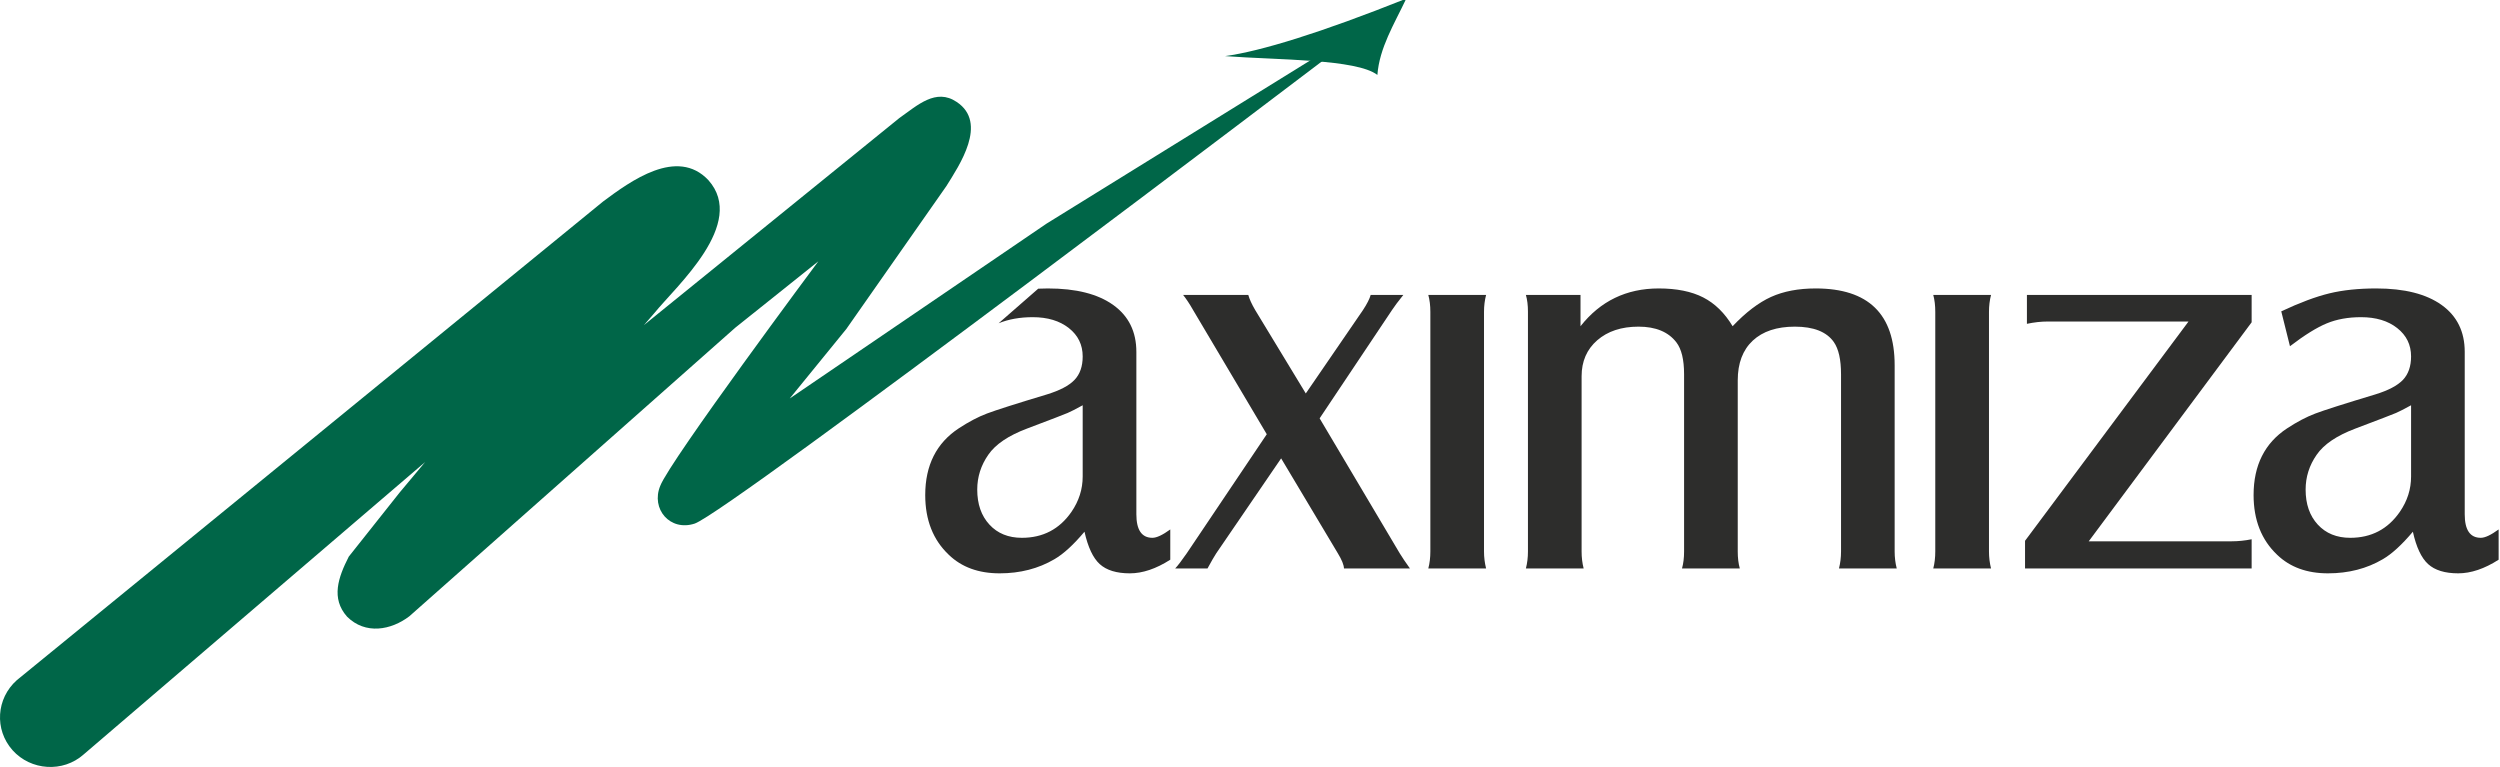
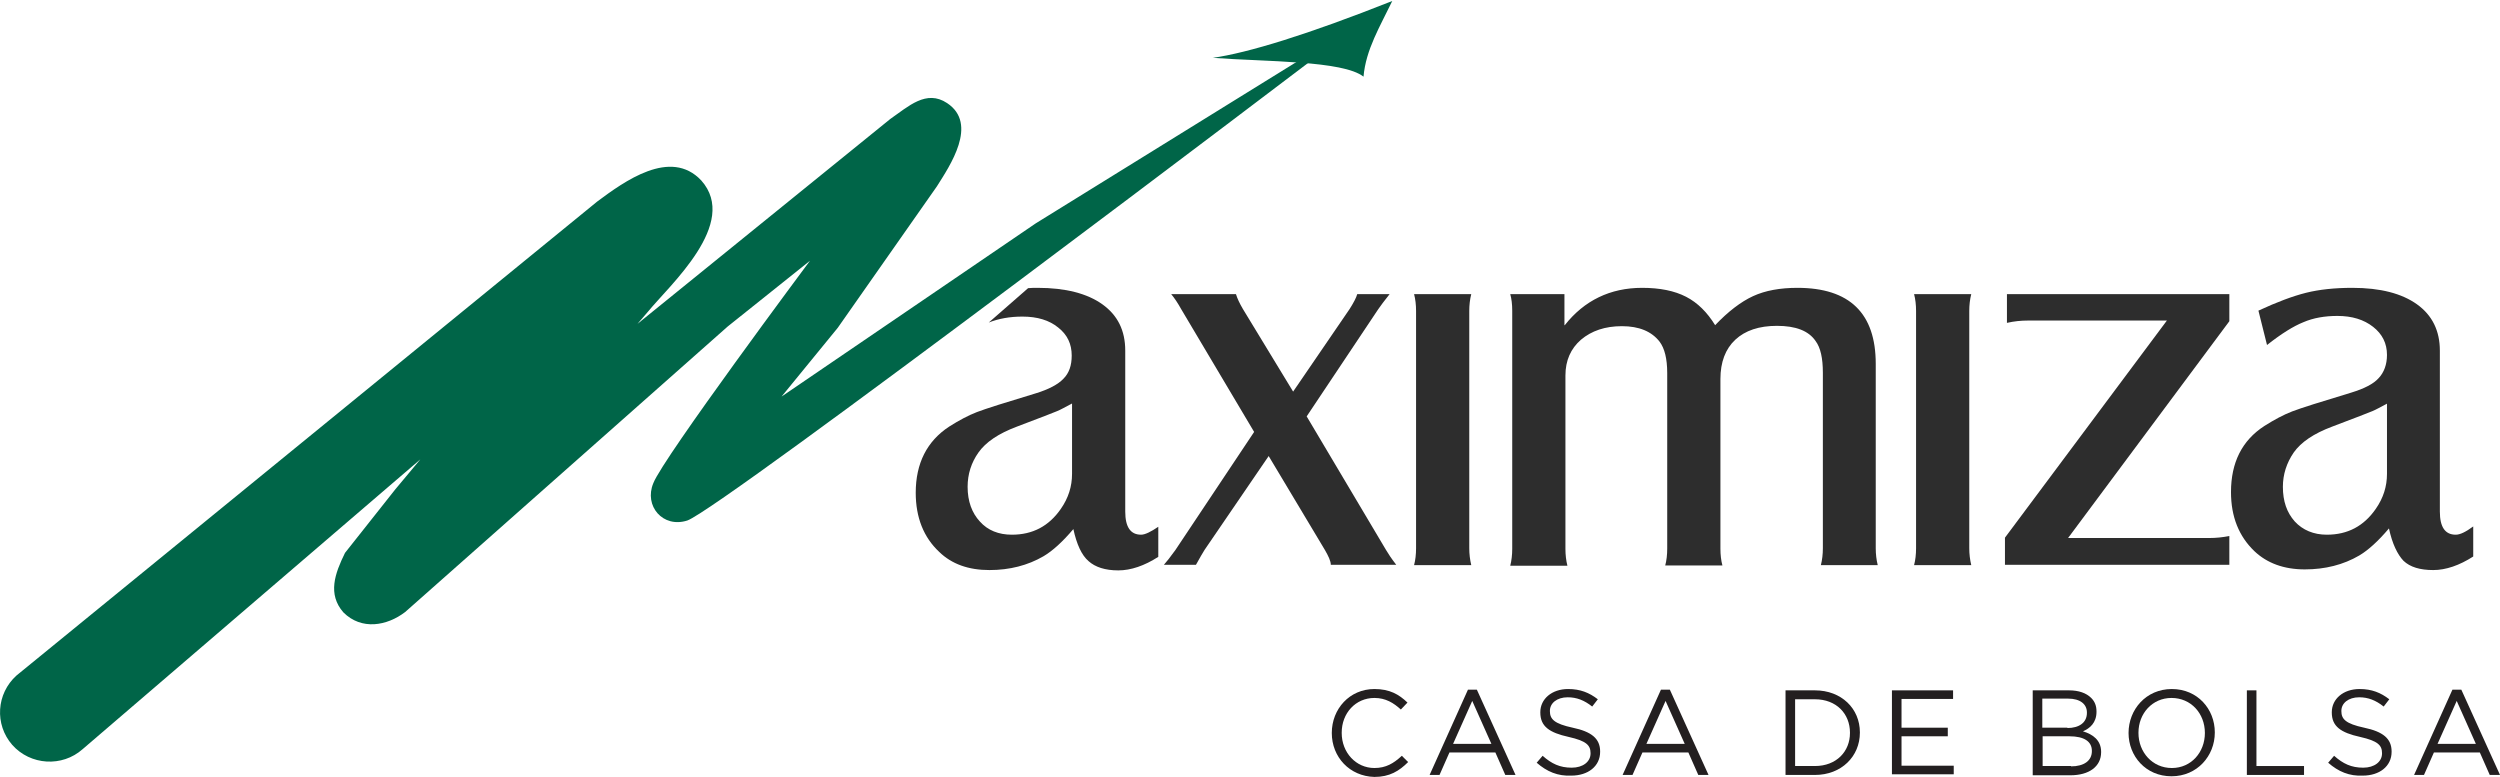
- <svg xmlns="http://www.w3.org/2000/svg" version="1.1" id="svg2" xml:space="preserve" width="766" height="235" viewBox="0 0 766 235">
-   <defs id="defs6">
-     <clipPath clipPathUnits="userSpaceOnUse" id="clipPath18">
-       <path d="M 0,612 H 792 V 0 H 0 Z" id="path16" />
-     </clipPath>
-   </defs>
-   <g id="g10" transform="matrix(1.333333,0,0,-1.333333,0,816)">
-     <g id="g12" transform="translate(-58.2968,212.9866)">
-       <g id="g14" clip-path="url(#clipPath18)">
-         <g id="g20" transform="translate(307.0982,289.4964)">
-           <path d="m 0,0 c 0,-2.902 -0.867,-5.615 -2.589,-8.124 -2.756,-3.964 -6.543,-5.947 -11.382,-5.947 -3.103,0 -5.588,1.003 -7.459,3.036 -1.867,2.018 -2.802,4.702 -2.802,8.039 0,2.911 0.849,5.582 2.544,8.015 1.654,2.394 4.608,4.398 8.9,6.014 5.499,2.074 8.615,3.276 9.344,3.593 0.734,0.313 1.874,0.894 3.444,1.763 z m 16.028,-14.071 c -2.458,0 -3.693,1.794 -3.693,5.402 v 37.323 c 0,4.648 -1.768,8.239 -5.309,10.77 -3.534,2.541 -8.553,3.808 -15.033,3.808 -0.763,0 -1.484,-0.021 -2.211,-0.054 l -9.101,-7.949 c 2.291,0.934 4.898,1.401 7.827,1.401 3.418,0 6.193,-0.832 8.316,-2.506 C -1.055,32.452 0,30.274 0,27.602 0,25.329 -0.63,23.523 -1.886,22.21 c -1.25,-1.311 -3.373,-2.426 -6.357,-3.338 -7.155,-2.154 -11.745,-3.62 -13.768,-4.387 -2.023,-0.766 -4.17,-1.895 -6.451,-3.389 -5.144,-3.381 -7.721,-8.495 -7.721,-15.336 0,-5.744 1.807,-10.328 5.426,-13.744 2.939,-2.831 6.827,-4.252 11.672,-4.252 4.712,0 8.913,1.083 12.606,3.255 2.087,1.214 4.38,3.321 6.893,6.309 0.794,-3.544 1.953,-6.03 3.504,-7.441 1.548,-1.408 3.857,-2.123 6.914,-2.123 2.938,0 6.035,1.047 9.296,3.133 v 6.954 c -1.762,-1.277 -3.124,-1.922 -4.1,-1.922" style="fill:#2d2d2c;fill-opacity:1;fill-rule:nonzero;stroke:none" id="path22" />
-         </g>
-         <g id="g24" transform="translate(349.4012,299.2238)">
-           <path d="m 0,0 -16.925,28.53 c -0.778,1.376 -1.551,2.54 -2.294,3.48 h 14.973 c 0.276,-0.983 0.806,-2.142 1.591,-3.48 L 8.967,9.375 22.108,28.536 c 0.949,1.45 1.533,2.61 1.767,3.474 h 7.499 c -1.227,-1.535 -2.09,-2.692 -2.601,-3.48 L 12.146,3.654 30.552,-27.361 c 0.545,-0.903 1.335,-2.062 2.343,-3.479 H 17.743 c -0.033,0.83 -0.502,1.992 -1.411,3.479 L 3.301,-5.542 -11.611,-27.361 c -0.435,-0.66 -1.107,-1.822 -2.007,-3.479 h -7.426 c 0.63,0.671 1.509,1.833 2.653,3.479 z" style="fill:#2d2d2c;fill-opacity:1;fill-rule:nonzero;stroke:none" id="path26" />
-         </g>
-         <g id="g28" transform="translate(386.5233,331.2334)">
-           <path d="m 0,0 h 13.278 c -0.316,-1.21 -0.48,-2.512 -0.48,-3.885 v -55.069 c 0,-1.338 0.164,-2.631 0.48,-3.896 H 0 c 0.311,1.182 0.469,2.485 0.469,3.896 V -3.885 C 0.469,-2.429 0.311,-1.134 0,0" style="fill:#2d2d2c;fill-opacity:1;fill-rule:nonzero;stroke:none" id="path30" />
-         </g>
-         <g id="g32" transform="translate(421.4987,324.049)">
-           <path d="m 0,0 c 4.563,5.784 10.549,8.68 17.974,8.68 4.125,0 7.539,-0.69 10.224,-2.066 C 30.893,5.23 33.139,3.028 34.952,0 c 3.023,3.183 5.97,5.431 8.836,6.733 2.869,1.297 6.291,1.947 10.254,1.947 12.106,0 18.147,-5.88 18.147,-17.645 V -51.77 c 0,-1.374 0.162,-2.67 0.481,-3.896 H 59.395 c 0.311,1.226 0.472,2.522 0.472,3.896 v 40.74 c 0,3.346 -0.553,5.807 -1.651,7.383 -1.646,2.36 -4.64,3.548 -8.959,3.548 -4.158,0 -7.38,-1.077 -9.676,-3.212 -2.302,-2.158 -3.45,-5.199 -3.45,-9.129 v -39.33 c 0,-1.459 0.153,-2.752 0.475,-3.896 H 23.323 c 0.321,1.144 0.477,2.437 0.477,3.896 v 40.74 c 0,3.346 -0.591,5.789 -1.771,7.322 -1.843,2.406 -4.751,3.609 -8.709,3.609 C 9.4,-0.099 6.239,-1.15 3.839,-3.232 1.448,-5.318 0.25,-8.074 0.25,-11.497 V -51.77 c 0,-1.374 0.155,-2.67 0.471,-3.896 H -12.55 c 0.316,1.226 0.471,2.522 0.471,3.896 V 3.364 c 0,1.44 -0.155,2.727 -0.471,3.82 H 0 Z" style="fill:#2d2d2c;fill-opacity:1;fill-rule:nonzero;stroke:none" id="path34" />
-         </g>
-         <g id="g36" transform="translate(502.5612,331.2334)">
-           <path d="m 0,0 h 13.275 c -0.313,-1.21 -0.472,-2.512 -0.472,-3.885 v -55.069 c 0,-1.338 0.159,-2.631 0.472,-3.896 H 0 c 0.313,1.182 0.462,2.485 0.462,3.896 V -3.885 C 0.462,-2.429 0.313,-1.134 0,0" style="fill:#2d2d2c;fill-opacity:1;fill-rule:nonzero;stroke:none" id="path38" />
-         </g>
-         <g id="g40" transform="translate(523.6506,268.3833)">
-           <path d="M 0,0 V 6.354 L 37.567,56.747 H 5.265 c -1.569,0 -3.181,-0.179 -4.833,-0.532 V 62.85 H 52.073 V 56.568 L 14.637,6.238 h 32.837 c 1.496,0 3.021,0.153 4.599,0.469 V 0 Z" style="fill:#2d2d2c;fill-opacity:1;fill-rule:nonzero;stroke:none" id="path42" />
-         </g>
-         <g id="g44" transform="translate(612.3627,305.8855)">
-           <path d="m 0,0 c -1.575,-0.869 -2.723,-1.45 -3.443,-1.763 -0.736,-0.317 -3.851,-1.519 -9.354,-3.594 -4.277,-1.615 -7.246,-3.619 -8.894,-6.013 -1.698,-2.433 -2.543,-5.104 -2.543,-8.016 0,-3.336 0.934,-6.02 2.798,-8.039 1.874,-2.032 4.362,-3.035 7.462,-3.035 4.834,0 8.627,1.983 11.376,5.947 1.735,2.509 2.598,5.222 2.598,8.124 z m 0.414,-29.061 c -2.518,-2.988 -4.819,-5.095 -6.893,-6.309 -3.695,-2.172 -7.902,-3.255 -12.62,-3.255 -4.831,0 -8.724,1.421 -11.666,4.252 -3.614,3.416 -5.427,8 -5.427,13.744 0,6.841 2.567,11.955 7.724,15.336 2.284,1.494 4.428,2.623 6.458,3.389 2.017,0.767 6.612,2.233 13.761,4.387 2.987,0.912 5.104,2.027 6.369,3.338 C -0.633,7.134 0,8.94 0,11.213 c 0,2.672 -1.058,4.85 -3.185,6.521 -2.12,1.675 -4.897,2.507 -8.319,2.507 -2.944,0 -5.57,-0.47 -7.863,-1.419 -2.3,-0.944 -5.12,-2.7 -8.465,-5.256 l -1.999,8.015 c 4.282,2.014 7.972,3.39 11.081,4.138 3.106,0.753 6.686,1.124 10.741,1.124 6.486,0 11.501,-1.267 15.042,-3.808 3.529,-2.531 5.295,-6.122 5.295,-10.77 v -37.323 c 0,-3.608 1.232,-5.402 3.696,-5.402 0.977,0 2.334,0.645 4.095,1.922 v -6.954 c -3.258,-2.086 -6.358,-3.133 -9.293,-3.133 -3.057,0 -5.365,0.715 -6.911,2.123 -1.551,1.411 -2.719,3.897 -3.501,7.441" style="fill:#2d2d2c;fill-opacity:1;fill-rule:nonzero;stroke:none" id="path46" />
-         </g>
-         <g id="g48" transform="translate(62.1654,242.713)">
-           <path d="m 0,0 134.739,110.009 c 6.278,4.669 16.995,12.524 24.179,4.894 8.904,-9.988 -7.379,-24.326 -12.429,-30.565 l -2.381,-2.744 58.704,47.59 c 4.183,2.945 8.392,6.911 13.162,3.693 7.27,-4.823 0.587,-14.59 -2.379,-19.36 L 190.618,80.701 177.61,64.727 l 59.003,40.175 65.406,40.48 0.724,-1.04 c 0,0 -138.945,-105.535 -146.957,-108.357 -5.686,-1.874 -10.13,3.374 -7.928,8.669 2.224,5.813 36.326,51.593 36.326,51.593 L 165.06,80.965 90.2,14.68 c -4.192,-3.194 -10.108,-4.292 -14.327,-0.073 -3.711,4.204 -2.029,9.004 0.411,13.788 L 87.98,43.133 93.82,50.114 15.343,-17.077 C 10.61,-21.284 3.215,-20.8 -0.995,-16.085 -5.195,-11.347 -4.73,-4.207 0,0" style="fill:#006648;fill-opacity:1;fill-rule:evenodd;stroke:none" id="path50" />
-         </g>
-         <g id="g52" transform="translate(339.8193,386.1177)">
-           <path d="M 0,0 C 8.158,1.115 21.938,5.345 41.637,13.211 38.829,7.287 35.48,1.931 35,-4.322 30.175,-0.636 12.167,-0.917 0,0" style="fill:#006648;fill-opacity:1;fill-rule:evenodd;stroke:none" id="path54" />
-         </g>
+ <svg xmlns="http://www.w3.org/2000/svg" version="1.1" id="svg2" x="0px" y="0px" viewBox="0 0 756.5 235" style="enable-background:new 0 0 756.5 235;" xml:space="preserve">
+   <style type="text/css">
+ 	.st0{fill:#2D2D2D;}
+ 	.st1{fill-rule:evenodd;clip-rule:evenodd;fill:#006548;}
+ 	.st2{fill:#231F20;}
+ </style>
+   <g>
+     <g>
+       <path class="st0" d="M345.3,161.8c-3.2,0-4.8-2.3-4.8-7v-48.7c0-6.1-2.3-10.7-6.9-14c-4.6-3.3-11.2-5-19.6-5c-1,0-1.9,0-2.9,0.1    l-11.9,10.4c3-1.2,6.4-1.8,10.2-1.8c4.5,0,8.1,1.1,10.8,3.3c2.8,2.2,4.1,5,4.1,8.5c0,3-0.8,5.3-2.5,7c-1.6,1.7-4.4,3.2-8.3,4.4    c-9.3,2.8-15.3,4.7-17.9,5.7c-2.6,1-5.4,2.5-8.4,4.4c-6.7,4.4-10.1,11.1-10.1,20c0,7.5,2.4,13.5,7.1,17.9    c3.8,3.7,8.9,5.5,15.2,5.5c6.1,0,11.6-1.4,16.4-4.2c2.7-1.6,5.7-4.3,9-8.2c1,4.6,2.5,7.9,4.6,9.7c2,1.8,5,2.8,9,2.8    c3.8,0,7.9-1.4,12.1-4.1v-9.1C348.3,160.9,346.5,161.8,345.3,161.8z M324.4,143.4c0,3.8-1.1,7.3-3.4,10.6    c-3.6,5.2-8.5,7.8-14.8,7.8c-4,0-7.3-1.3-9.7-4c-2.4-2.6-3.7-6.1-3.7-10.5c0-3.8,1.1-7.3,3.3-10.4c2.2-3.1,6-5.7,11.6-7.8    c7.2-2.7,11.2-4.3,12.2-4.7c1-0.4,2.4-1.2,4.5-2.3V143.4z" />
+     </g>
+     <path class="st0" d="M379.5,130.7l-22.1-37.2c-1-1.8-2-3.3-3-4.5H374c0.4,1.3,1.1,2.8,2.1,4.5l15.2,25l17.1-25   c1.2-1.9,2-3.4,2.3-4.5h9.8c-1.6,2-2.7,3.5-3.4,4.5L395.4,126l24,40.4c0.7,1.2,1.7,2.7,3.1,4.5h-19.8c0-1.1-0.7-2.6-1.8-4.5   l-17-28.4l-19.4,28.4c-0.6,0.9-1.4,2.4-2.6,4.5h-9.7c0.8-0.9,2-2.4,3.5-4.5L379.5,130.7z" />
+     <path class="st0" d="M427.9,89h17.3c-0.4,1.6-0.6,3.3-0.6,5.1v71.8c0,1.7,0.2,3.4,0.6,5.1h-17.3c0.4-1.5,0.6-3.2,0.6-5.1V94.1   C428.5,92.2,428.3,90.5,427.9,89z" />
+     <path class="st0" d="M473.5,98.4c5.9-7.5,13.8-11.3,23.4-11.3c5.4,0,9.8,0.9,13.3,2.7c3.5,1.8,6.4,4.7,8.8,8.6   c3.9-4.1,7.8-7.1,11.5-8.8c3.7-1.7,8.2-2.5,13.4-2.5c15.8,0,23.7,7.7,23.7,23v55.8c0,1.8,0.2,3.5,0.6,5.1H551   c0.4-1.6,0.6-3.3,0.6-5.1v-53.1c0-4.4-0.7-7.6-2.2-9.6c-2.1-3.1-6-4.6-11.7-4.6c-5.4,0-9.6,1.4-12.6,4.2c-3,2.8-4.5,6.8-4.5,11.9   v51.3c0,1.9,0.2,3.6,0.6,5.1h-17.3c0.4-1.5,0.6-3.2,0.6-5.1v-53.1c0-4.4-0.8-7.5-2.3-9.5c-2.4-3.1-6.2-4.7-11.4-4.7   c-5.1,0-9.2,1.4-12.4,4.1c-3.1,2.7-4.7,6.3-4.7,10.8v52.5c0,1.8,0.2,3.5,0.6,5.1h-17.3c0.4-1.6,0.6-3.3,0.6-5.1V94   c0-1.9-0.2-3.6-0.6-5h16.4V98.4z" />
+     <path class="st0" d="M579.2,89h17.3c-0.4,1.6-0.6,3.3-0.6,5.1v71.8c0,1.7,0.2,3.4,0.6,5.1h-17.3c0.4-1.5,0.6-3.2,0.6-5.1V94.1   C579.8,92.2,579.6,90.5,579.2,89z" />
+     <path class="st0" d="M606.7,171v-8.3l49-65.7h-42.1c-2,0-4.1,0.2-6.3,0.7V89h67.3v8.2l-48.8,65.6h42.8c2,0,3.9-0.2,6-0.6v8.7H606.7   z" />
+     <path class="st0" d="M722.9,159.9c-3.3,3.9-6.3,6.6-9,8.2c-4.8,2.8-10.3,4.2-16.5,4.2c-6.3,0-11.4-1.9-15.2-5.5   c-4.7-4.5-7.1-10.4-7.1-17.9c0-8.9,3.3-15.6,10.1-20c3-1.9,5.8-3.4,8.4-4.4c2.6-1,8.6-2.9,17.9-5.7c3.9-1.2,6.7-2.6,8.3-4.4   c1.6-1.7,2.5-4.1,2.5-7c0-3.5-1.4-6.3-4.2-8.5c-2.8-2.2-6.4-3.3-10.8-3.3c-3.8,0-7.3,0.6-10.3,1.9c-3,1.2-6.7,3.5-11,6.9l-2.6-10.4   c5.6-2.6,10.4-4.4,14.4-5.4c4-1,8.7-1.5,14-1.5c8.5,0,15,1.7,19.6,5c4.6,3.3,6.9,8,6.9,14v48.7c0,4.7,1.6,7,4.8,7   c1.3,0,3-0.8,5.3-2.5v9.1c-4.2,2.7-8.3,4.1-12.1,4.1c-4,0-7-0.9-9-2.8C725.5,167.8,723.9,164.6,722.9,159.9z M722.4,122.1   c-2.1,1.1-3.5,1.9-4.5,2.3c-1,0.4-5,2-12.2,4.7c-5.6,2.1-9.4,4.7-11.6,7.8c-2.2,3.2-3.3,6.7-3.3,10.4c0,4.4,1.2,7.8,3.6,10.5   c2.4,2.6,5.7,4,9.7,4c6.3,0,11.2-2.6,14.8-7.8c2.3-3.3,3.4-6.8,3.4-10.6V122.1z" />
+     <g>
+       <g>
+         <path class="st1" d="M5,204.4L180.7,61c8.2-6.1,22.2-16.3,31.5-6.4c11.6,13-9.6,31.7-16.2,39.8l-3.1,3.6l76.5-62     c5.5-3.8,10.9-9,17.2-4.8c9.5,6.3,0.8,19-3.1,25.2l-30,42.8l-17,20.8l76.9-52.4l85.3-52.8l0.9,1.4c0,0-181.2,137.6-191.6,141.3     c-7.4,2.4-13.2-4.4-10.3-11.3c2.9-7.6,47.4-67.3,47.4-67.3l-24.9,19.9l-97.6,86.4c-5.5,4.2-13.2,5.6-18.7,0.1     c-4.8-5.5-2.6-11.7,0.5-18l15.2-19.2l7.6-9.1L25,226.7c-6.2,5.5-15.8,4.9-21.3-1.3C-1.7,219.2-1.1,209.9,5,204.4z" />
      </g>
+       <path class="st1" d="M367,17.5c10.6-1.5,28.6-7,54.3-17.2c-3.7,7.7-8,14.7-8.7,22.9C406.4,18.3,382.9,18.7,367,17.5z" />
    </g>
  </g>
+   <g>
+     <path class="st2" d="M403,221.8L403,221.8c0-7.3,5.4-13.3,12.9-13.3c4.6,0,7.4,1.6,10,4.1l-2,2.1c-2.2-2-4.6-3.5-8-3.5   c-5.7,0-9.9,4.6-9.9,10.5v0.1c0,5.9,4.3,10.6,9.9,10.6c3.5,0,5.8-1.4,8.3-3.7l1.9,1.9c-2.7,2.7-5.6,4.5-10.2,4.5   C408.4,234.9,403,229.1,403,221.8z" />
+     <path class="st2" d="M444.2,208.7h2.7l11.7,25.8h-3.1l-3-6.8h-13.9l-3,6.8h-3L444.2,208.7z M451.3,225.1l-5.8-13l-5.8,13H451.3z" />
+     <path class="st2" d="M465,230.8l1.8-2.1c2.7,2.4,5.2,3.6,8.8,3.6c3.4,0,5.7-1.8,5.7-4.3v-0.1c0-2.4-1.3-3.7-6.6-4.9   c-5.9-1.3-8.6-3.2-8.6-7.4v-0.1c0-4,3.5-7,8.4-7c3.7,0,6.4,1.1,9,3.1l-1.7,2.2c-2.4-1.9-4.7-2.8-7.4-2.8c-3.3,0-5.4,1.8-5.4,4.1   v0.1c0,2.4,1.3,3.8,6.9,5c5.7,1.2,8.3,3.3,8.3,7.2v0.1c0,4.4-3.7,7.2-8.7,7.2C471.4,234.9,468.1,233.5,465,230.8z" />
+     <path class="st2" d="M502.6,208.7h2.7l11.7,25.8h-3.1l-3-6.8H497l-3,6.8h-3L502.6,208.7z M509.8,225.1l-5.8-13l-5.8,13H509.8z" />
+     <path class="st2" d="M540.3,208.9h8.9c8,0,13.6,5.5,13.6,12.7v0.1c0,7.2-5.6,12.8-13.6,12.8h-8.9V208.9z M549.2,231.8   c6.5,0,10.6-4.4,10.6-10v-0.1c0-5.7-4.1-10.1-10.6-10.1h-6v20.2H549.2z" />
+     <path class="st2" d="M572.5,208.9H591v2.6h-15.6v8.7h14v2.6h-14v8.9h15.8v2.6h-18.7V208.9z" />
+     <path class="st2" d="M615.2,208.9h10.9c2.9,0,5.2,0.8,6.7,2.3c1.1,1.1,1.6,2.4,1.6,4.1v0.1c0,3.3-2,5-4.1,5.9   c3,0.9,5.5,2.7,5.5,6.2v0.1c0,4.4-3.7,7-9.3,7h-11.4V208.9z M625.6,220.3c3.5,0,5.9-1.6,5.9-4.6v-0.1c0-2.5-2-4.2-5.7-4.2h-7.8v8.8   H625.6z M626.7,231.9c3.9,0,6.3-1.7,6.3-4.6v-0.1c0-2.8-2.3-4.4-6.8-4.4h-8.1v9H626.7z" />
+     <path class="st2" d="M644.1,221.8L644.1,221.8c0-7.1,5.3-13.3,13.1-13.3c7.8,0,13,6.1,13,13.1c0,0,0,0,0,0.1   c0,7-5.3,13.2-13.1,13.2C649.3,234.9,644.1,228.8,644.1,221.8z M667.2,221.8L667.2,221.8c0-5.9-4.2-10.6-10.1-10.6   c-5.8,0-10,4.7-10,10.5v0.1c0,5.8,4.2,10.6,10.1,10.6S667.2,227.6,667.2,221.8z" />
+     <path class="st2" d="M679.9,208.9h2.9v22.9h14.4v2.7h-17.3V208.9z" />
+     <path class="st2" d="M704.5,230.8l1.8-2.1c2.7,2.4,5.2,3.6,8.8,3.6c3.4,0,5.7-1.8,5.7-4.3v-0.1c0-2.4-1.3-3.7-6.6-4.9   c-5.9-1.3-8.6-3.2-8.6-7.4v-0.1c0-4,3.5-7,8.4-7c3.7,0,6.4,1.1,9,3.1l-1.7,2.2c-2.4-1.9-4.7-2.8-7.4-2.8c-3.3,0-5.4,1.8-5.4,4.1   v0.1c0,2.4,1.3,3.8,6.9,5c5.7,1.2,8.3,3.3,8.3,7.2v0.1c0,4.4-3.7,7.2-8.7,7.2C710.9,234.9,707.6,233.5,704.5,230.8z" />
+     <path class="st2" d="M742.1,208.7h2.7l11.7,25.8h-3.1l-3-6.8h-13.9l-3,6.8h-3L742.1,208.7z M749.2,225.1l-5.8-13l-5.8,13H749.2z" />
+   </g>
</svg>
